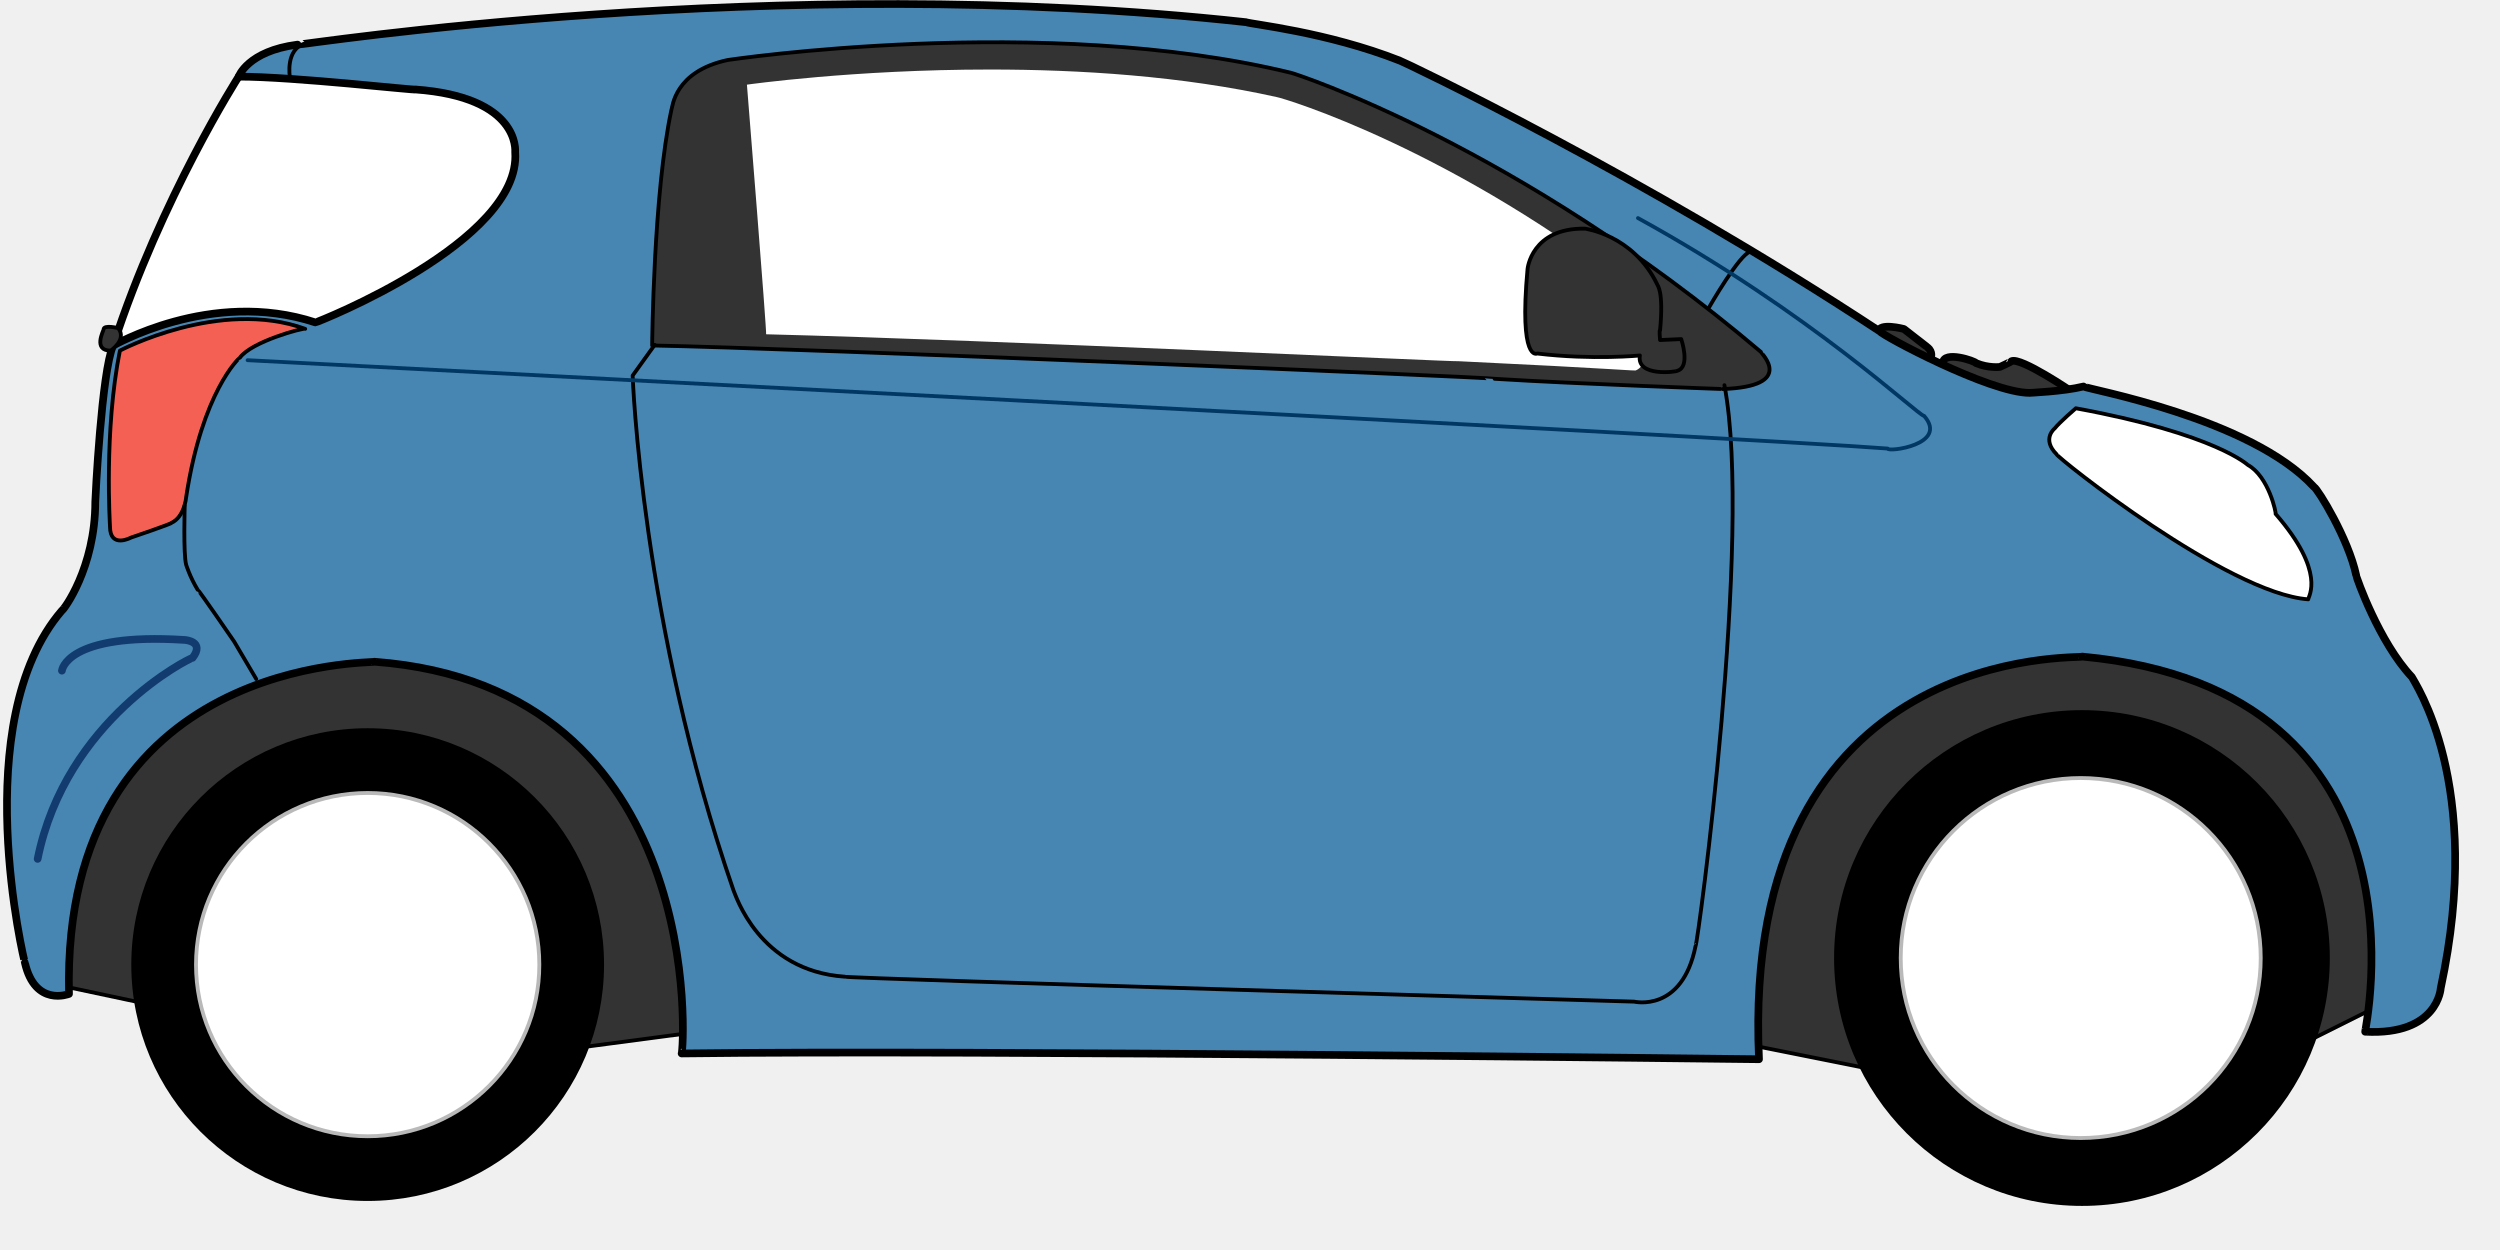
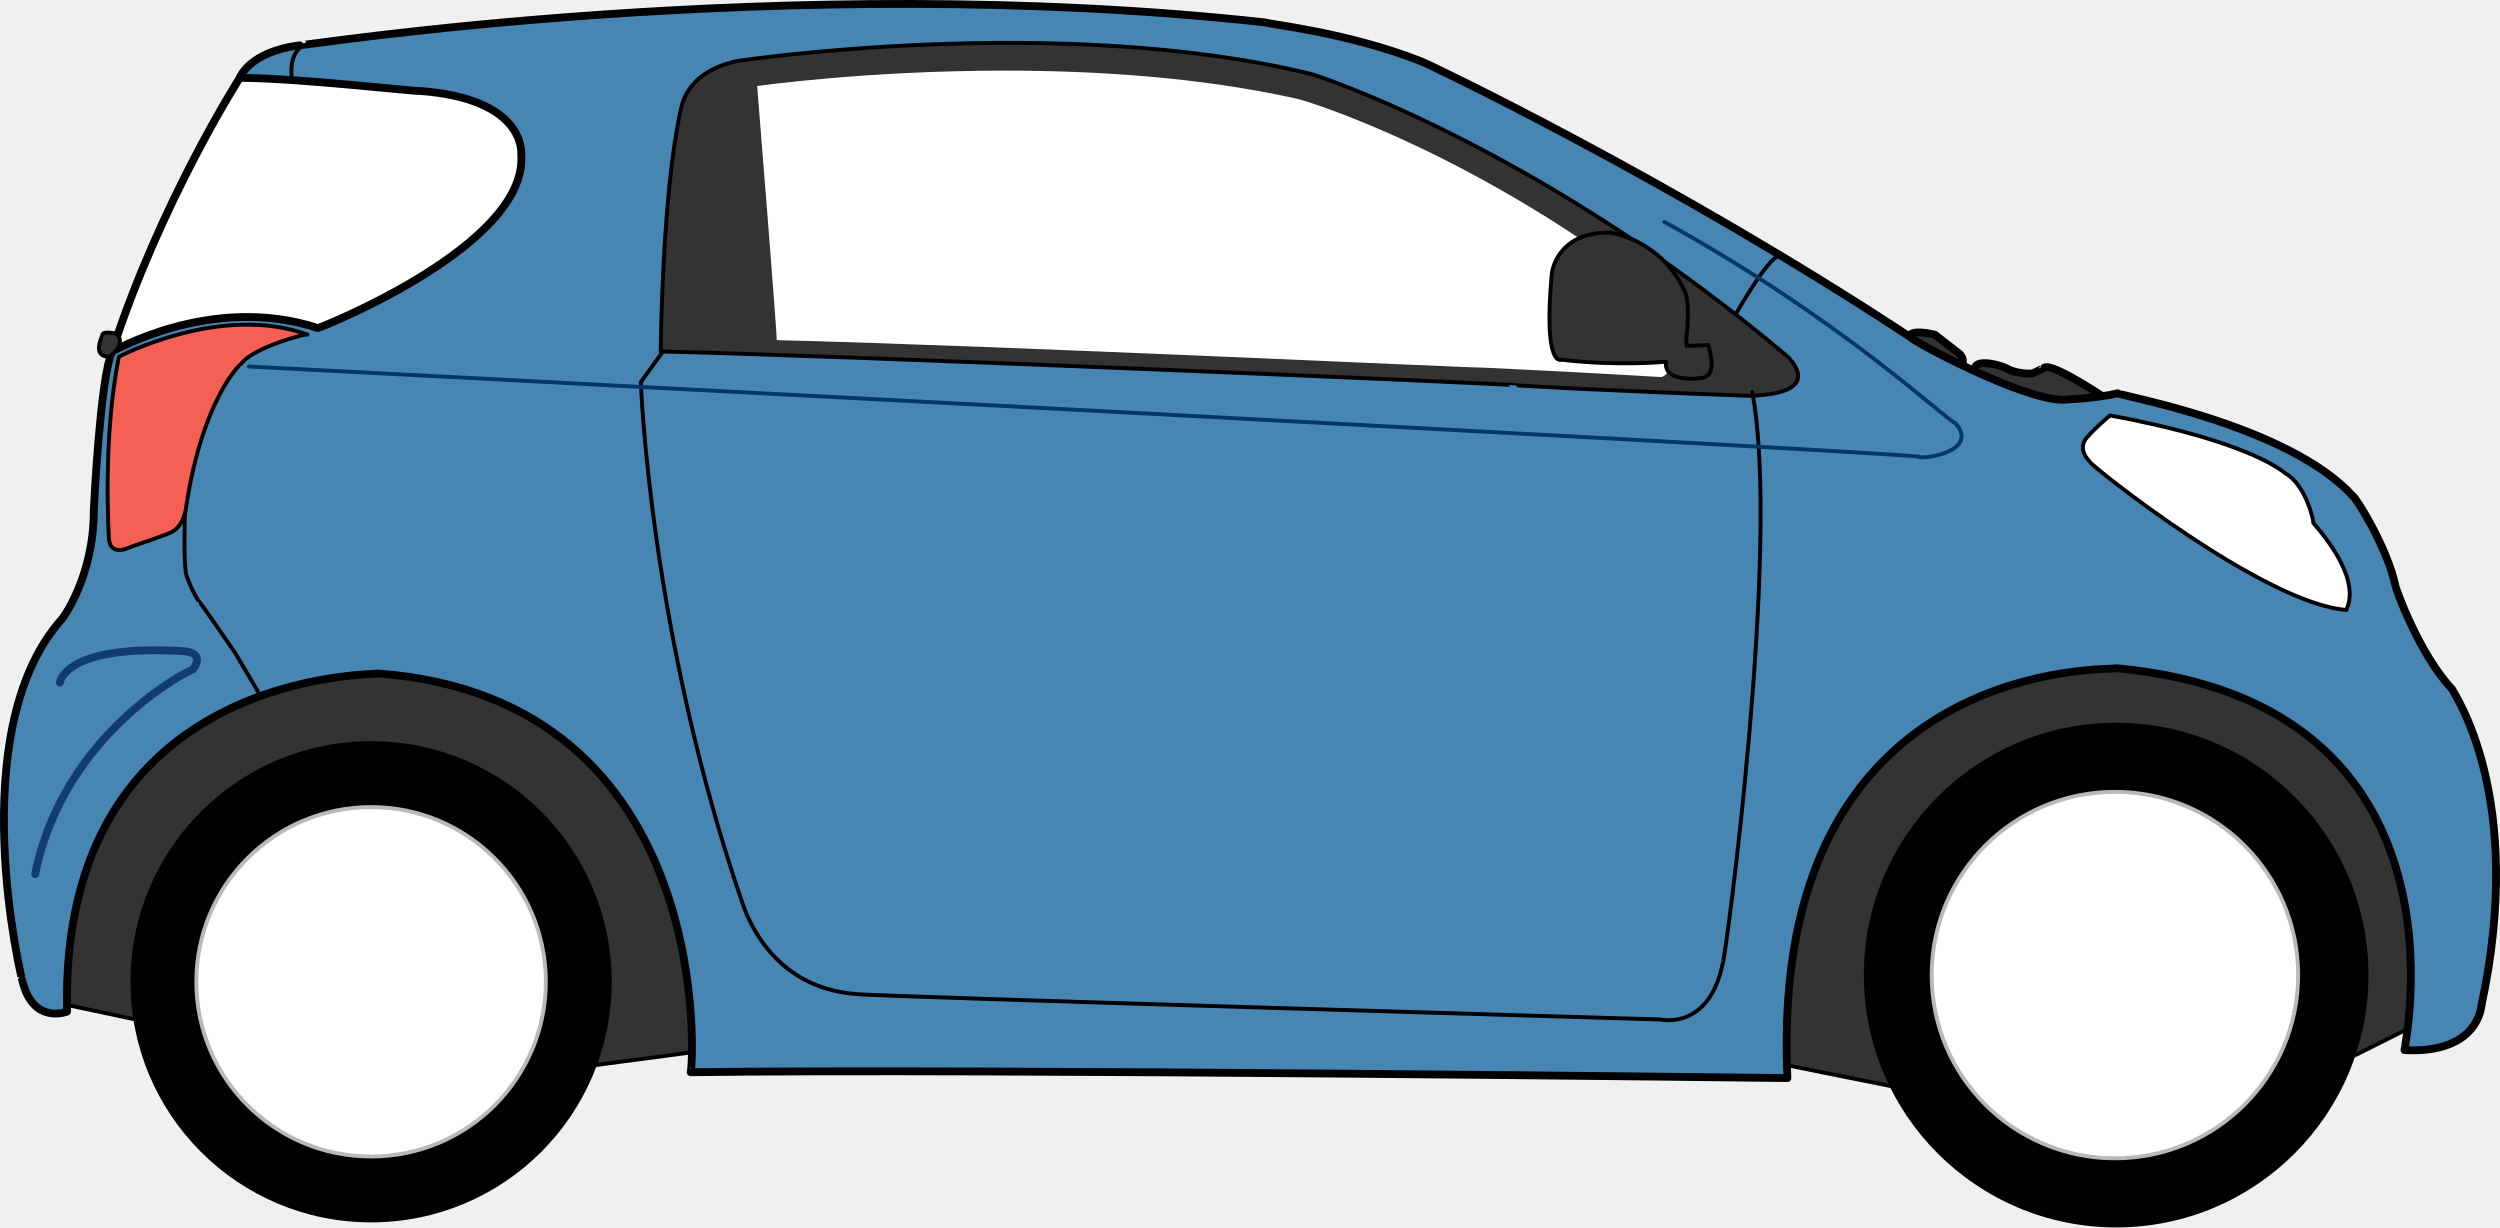
- <svg xmlns="http://www.w3.org/2000/svg" id="svg137" style="fill-rule:evenodd;clip-rule:evenodd;stroke-linecap:round;stroke-linejoin:round;" xml:space="preserve" version="1.1" viewBox="0 0 52 26" height="100%" width="100%">
-   <g id="cat_citadine">
-     <path id="path2" style="fill:#ffffff;fill-rule:nonzero" d="M4.964,1.594c0,0 -1.611,2.517 -2.61,5.592l5.18,0.227l4.899,-4.368l-1.904,-1.558c0,0 -1.41,-0.19 -2.938,-0.19c-0.93,0 -1.902,0.07 -2.627,0.297Z" />
-     <path id="path4" style="fill:none;stroke:#000;stroke-width:0.16px;" d="M4.964,1.594c0,0 -1.611,2.517 -2.61,5.592l5.179,0.227l4.9,-4.367l-1.904,-1.559c0,0 -3.648,-0.492 -5.565,0.107Z" />
+ <svg xmlns="http://www.w3.org/2000/svg" width="305.519" height="150" viewBox="0 0 305.519 150" version="1.1" xml:space="preserve" style="clip-rule:evenodd;fill-rule:evenodd;stroke-linecap:round;stroke-linejoin:round" id="svg137">
+   <g transform="matrix(5.980908,0,0,5.980908,-0.3890041,-0.01910736)" id="cat_citadine">
+     <path d="m 4.964,1.594 c 0,0 -1.611,2.517 -2.61,5.592 l 5.18,0.227 4.899,-4.368 -1.904,-1.558 c 0,0 -1.41,-0.19 -2.938,-0.19 -0.93,0 -1.902,0.07 -2.627,0.297 z" style="fill:#ffffff;fill-rule:nonzero" id="path2" />
+     <path d="m 4.964,1.594 c 0,0 -1.611,2.517 -2.61,5.592 l 5.179,0.227 4.9,-4.367 -1.904,-1.559 c 0,0 -3.648,-0.492 -5.565,0.107 z" style="fill:none;stroke:#000000;stroke-width:0.16px" id="path4" />
    <clipPath id="_clip2">
-       <path id="path6" d="M39.073,6.903c0.01,0 1.298,1.009 1.298,1.009l1.988,0.429l0.729,-0.199c0,0 -1.059,-0.719 -1.249,-0.629c0,0.009 -0.24,0.119 -0.24,0.119c0,0 -0.239,0.03 -0.499,-0.08c-0.01,-0.039 -0.679,-0.269 -0.689,0c-0.01,0.27 -0.24,0.01 -0.249,-0.119c0,0.009 0.05,-0.11 -0.07,-0.21c0.01,0.01 -0.49,-0.38 -0.49,-0.38c0,0 -0.179,-0.047 -0.33,-0.047c-0.107,0 -0.199,0.024 -0.199,0.107Z" />
+       <path d="m 39.073,6.903 c 0.01,0 1.298,1.009 1.298,1.009 l 1.988,0.429 0.729,-0.199 c 0,0 -1.059,-0.719 -1.249,-0.629 0,0.009 -0.24,0.119 -0.24,0.119 0,0 -0.239,0.03 -0.499,-0.08 -0.01,-0.039 -0.679,-0.269 -0.689,0 -0.01,0.27 -0.24,0.01 -0.249,-0.119 0,0.009 0.05,-0.11 -0.07,-0.21 0.01,0.01 -0.49,-0.38 -0.49,-0.38 0,0 -0.179,-0.047 -0.33,-0.047 -0.107,0 -0.199,0.024 -0.199,0.107 z" id="path6" />
    </clipPath>
-     <g id="g11" clip-path="url(#_clip2)">
-       <path id="path9" style="fill:url(#_Linear3);fill-rule:nonzero;" d="M43.187,7.191l-0.128,1.224l-4.108,-0.432l0.129,-1.223l4.107,0.431Z" />
+     <g clip-path="url(#_clip2)" id="g11">
+       <path d="M 43.187,7.191 43.059,8.415 38.951,7.983 39.08,6.76 Z" style="fill:url(#_Linear3);fill-rule:nonzero" id="path9" />
    </g>
-     <path id="path13" style="fill:#333333;stroke:#000;stroke-width:0.16px" d="M43.088,8.142c0,0 -1.059,-0.72 -1.249,-0.629c0,0.009 -0.24,0.119 -0.24,0.119c0,0 -0.239,0.03 -0.499,-0.08c-0.009,-0.039 -0.679,-0.269 -0.689,0c-0.01,0.27 -0.239,0.01 -0.249,-0.12c0,0.01 0.05,-0.109 -0.07,-0.209c0.01,0.01 -0.49,-0.38 -0.49,-0.38c0,0 -0.529,-0.14 -0.529,0.061c0.01,0 1.298,1.008 1.298,1.008l1.988,0.429l0.729,-0.199Z" />
-     <path id="path15" style="fill:#333333;fill-rule:nonzero;stroke:#000;stroke-width:0.08px" d="M1.262,20.501l1.758,0.373l9.107,0.906l2.823,-0.374l-1.971,-7.669l-7.19,-1.65l-3.515,2.609l-1.012,5.805Z" />
-     <path id="path17" style="fill:#333333;fill-rule:nonzero;stroke:#000;stroke-width:0.08px" d="M36.36,21.726l2.663,0.533l9.054,-0.639l1.598,-0.8l-0.16,-6.125l-7.776,-2.982l-5.592,3.356l0.213,6.657Z" />
-     <path id="path19" style="fill:#4786b3;fill-rule:nonzero;fill-opacity:1" d="M9.864,0.506c-2.273,0.216 -3.675,0.432 -3.675,0.422c-1.039,0.134 -1.225,0.666 -1.225,0.666c1.145,0 3.701,0.292 3.675,0.267c2.183,0.159 2.077,1.277 2.077,1.304c0.133,1.864 -4.128,3.541 -4.155,3.541c-1.328,-0.436 -2.607,-0.154 -3.398,0.127c-0.499,0.178 -0.805,0.355 -0.809,0.354c-0.24,0.533 -0.372,3.194 -0.372,3.248c0,1.384 -0.667,2.264 -0.693,2.264c-1.997,2.317 -0.772,7.35 -0.772,7.323c0.212,0.931 0.918,0.652 0.918,0.652c-0.159,-7.07 6.392,-6.871 6.351,-6.91c6.991,0.519 6.432,8.148 6.391,8.148c5.992,-0.08 22.41,0.12 22.41,0.12c-0.4,-8.748 6.75,-8.322 6.724,-8.375c7.483,0.692 5.858,7.829 5.885,7.803c1.517,0.08 1.571,-0.906 1.571,-0.906c0.918,-4.274 -0.559,-6.37 -0.599,-6.471c-0.679,-0.719 -1.159,-2.076 -1.159,-2.116c-0.159,-0.759 -0.799,-1.798 -0.878,-1.838c-1.319,-1.438 -4.74,-2.037 -4.794,-2.09c-0.426,0.106 -1.158,0.133 -1.119,0.133c-0.838,0 -3.075,-1.199 -3.115,-1.278c-4.913,-3.236 -9.906,-5.607 -9.986,-5.632c-1.518,-0.6 -3.116,-0.76 -3.195,-0.8c-2.517,-0.276 -5.038,-0.378 -7.397,-0.378c-3.387,0 -6.44,0.211 -8.661,0.422Zm-7.51,6.681l0,-0.001l0,0.001Z" />
+     <path d="m 43.088,8.142 c 0,0 -1.059,-0.72 -1.249,-0.629 0,0.009 -0.24,0.119 -0.24,0.119 0,0 -0.239,0.03 -0.499,-0.08 -0.009,-0.039 -0.679,-0.269 -0.689,0 -0.01,0.27 -0.239,0.01 -0.249,-0.12 0,0.01 0.05,-0.109 -0.07,-0.209 0.01,0.01 -0.49,-0.38 -0.49,-0.38 0,0 -0.529,-0.14 -0.529,0.061 0.01,0 1.298,1.008 1.298,1.008 l 1.988,0.429 z" style="fill:#333333;stroke:#000000;stroke-width:0.16px" id="path13" />
+     <path d="m 1.262,20.501 1.758,0.373 9.107,0.906 2.823,-0.374 -1.971,-7.669 -7.19,-1.65 -3.515,2.609 z" style="fill:#333333;fill-rule:nonzero;stroke:#000000;stroke-width:0.08px" id="path15" />
+     <path d="m 36.36,21.726 2.663,0.533 9.054,-0.639 1.598,-0.8 -0.16,-6.125 -7.776,-2.982 -5.592,3.356 z" style="fill:#333333;fill-rule:nonzero;stroke:#000000;stroke-width:0.08px" id="path17" />
+     <path d="M 9.864,0.506 C 7.591,0.722 6.189,0.938 6.189,0.928 5.15,1.062 4.964,1.594 4.964,1.594 c 1.145,0 3.701,0.292 3.675,0.267 2.183,0.159 2.077,1.277 2.077,1.304 C 10.849,5.029 6.588,6.706 6.561,6.706 5.233,6.27 3.954,6.552 3.163,6.833 2.664,7.011 2.358,7.188 2.354,7.187 2.114,7.72 1.982,10.381 1.982,10.435 c 0,1.384 -0.667,2.264 -0.693,2.264 -1.997,2.317 -0.772,7.35 -0.772,7.323 0.212,0.931 0.918,0.652 0.918,0.652 -0.159,-7.07 6.392,-6.871 6.351,-6.91 6.991,0.519 6.432,8.148 6.391,8.148 5.992,-0.08 22.41,0.12 22.41,0.12 -0.4,-8.748 6.75,-8.322 6.724,-8.375 7.483,0.692 5.858,7.829 5.885,7.803 1.517,0.08 1.571,-0.906 1.571,-0.906 0.918,-4.274 -0.559,-6.37 -0.599,-6.471 C 49.489,13.364 49.009,12.007 49.009,11.967 48.85,11.208 48.21,10.169 48.131,10.129 46.812,8.691 43.391,8.092 43.337,8.039 42.911,8.145 42.179,8.172 42.218,8.172 41.38,8.172 39.143,6.973 39.103,6.894 34.19,3.658 29.197,1.287 29.117,1.262 27.599,0.662 26.001,0.502 25.922,0.462 23.405,0.186 20.884,0.084 18.525,0.084 c -3.387,0 -6.44,0.211 -8.661,0.422 z M 2.354,7.187 V 7.186 Z" style="fill:#4786b3;fill-opacity:1;fill-rule:nonzero" id="path19" />
    <g id="g77">
      <clipPath id="_clip5">
-         <rect id="rect21" height="25.081" width="51.084" y="0.003" x="0.064" />
+         <rect x="0.064" y="0.003" width="51.084" height="25.081" id="rect21" />
      </clipPath>
-       <g id="g75" clip-path="url(#_clip5)">
-         <path id="path24" style="fill:none;stroke:#000;stroke-width:0.16px;" d="M4.964,1.594c0,0 0.186,-0.532 1.225,-0.666c0,0.027 9.906,-1.545 19.733,-0.466c0.079,0.04 1.677,0.2 3.195,0.8c0.08,0.024 5.073,2.396 9.986,5.632c0.04,0.079 2.277,1.278 3.115,1.278c-0.039,0 0.693,-0.027 1.119,-0.133c0.054,0.053 3.475,0.652 4.794,2.09c0.079,0.04 0.718,1.078 0.878,1.838c0,0.039 0.479,1.397 1.159,2.116c0.04,0.101 1.518,2.197 0.599,6.471c0,0 -0.054,0.986 -1.571,0.906c-0.027,0.027 1.597,-7.111 -5.885,-7.803c0.026,0.054 -7.124,-0.373 -6.724,8.375c0,0 -16.417,-0.2 -22.409,-0.12c0.04,0 0.599,-7.629 -6.391,-8.148c0.04,0.039 -6.511,-0.16 -6.352,6.91c0,0 -0.706,0.28 -0.918,-0.652c0,0.027 -1.225,-5.006 0.772,-7.324c0.026,0 0.693,-0.879 0.693,-2.263c0,-0.053 0.132,-2.716 0.372,-3.249c-0.026,0.027 2.024,-1.198 4.207,-0.479c0.027,0 4.288,-1.678 4.155,-3.542c0,-0.026 0.106,-1.145 -2.077,-1.304c0.026,0.025 -2.53,-0.267 -3.675,-0.267Z" />
-         <path id="path26" style="fill:#333333;fill-rule:nonzero" d="M15.136,1.248c-1.118,0.239 -1.145,0.985 -1.171,1.038c-0.373,1.732 -0.4,4.873 -0.4,4.9c2.956,0.053 17.523,0.666 17.523,0.693c1.704,0.106 4.766,0.213 4.74,0.213c1.545,-0.053 0.799,-0.746 0.799,-0.772c-5.06,-4.288 -9.687,-5.789 -9.774,-5.806c-1.997,-0.486 -4.21,-0.635 -6.171,-0.635c-3.086,0 -5.546,0.369 -5.546,0.369Z" />
-         <path id="path28" style="fill:none;stroke:#000;stroke-width:0.08px;" d="M15.136,1.248c0,0 6.578,-0.986 11.717,0.266c0.087,0.017 4.714,1.518 9.774,5.806c0,0.026 0.745,0.718 -0.799,0.772c0.026,0 -3.036,-0.107 -4.74,-0.213c0,-0.027 -14.567,-0.64 -17.523,-0.693c0,-0.027 0.027,-3.169 0.4,-4.9c0.026,-0.053 0.053,-0.798 1.171,-1.038Z" />
-         <path id="path30" style="fill:#ffffff;fill-rule:nonzero" d="M15.536,1.761c0,0 0.419,5.192 0.399,5.192c4.773,0.12 14.42,0.58 14.4,0.56c3.346,0.159 3.695,0.209 3.695,0.189c0.4,-0.16 0.22,-1.447 0.18,-1.467c-3.955,-3.137 -7.525,-4.196 -7.65,-4.215c-1.976,-0.441 -4.108,-0.574 -5.965,-0.574c-2.853,0 -5.059,0.315 -5.059,0.315Z" />
+       <g clip-path="url(#_clip5)" id="g75">
+         <path d="m 4.964,1.594 c 0,0 0.186,-0.532 1.225,-0.666 0,0.027 9.906,-1.545 19.733,-0.466 0.079,0.04 1.677,0.2 3.195,0.8 0.08,0.024 5.073,2.396 9.986,5.632 0.04,0.079 2.277,1.278 3.115,1.278 -0.039,0 0.693,-0.027 1.119,-0.133 0.054,0.053 3.475,0.652 4.794,2.09 0.079,0.04 0.718,1.078 0.878,1.838 0,0.039 0.479,1.397 1.159,2.116 0.04,0.101 1.518,2.197 0.599,6.471 0,0 -0.054,0.986 -1.571,0.906 -0.027,0.027 1.597,-7.111 -5.885,-7.803 0.026,0.054 -7.124,-0.373 -6.724,8.375 0,0 -16.417,-0.2 -22.409,-0.12 0.04,0 0.599,-7.629 -6.391,-8.148 0.04,0.039 -6.511,-0.16 -6.352,6.91 0,0 -0.706,0.28 -0.918,-0.652 0,0.027 -1.225,-5.006 0.772,-7.324 0.026,0 0.693,-0.879 0.693,-2.263 0,-0.053 0.132,-2.716 0.372,-3.249 -0.026,0.027 2.024,-1.198 4.207,-0.479 0.027,0 4.288,-1.678 4.155,-3.542 0,-0.026 0.106,-1.145 -2.077,-1.304 C 8.665,1.886 6.109,1.594 4.964,1.594 Z" style="fill:none;stroke:#000000;stroke-width:0.16px" id="path24" />
+         <path d="m 15.136,1.248 c -1.118,0.239 -1.145,0.985 -1.171,1.038 -0.373,1.732 -0.4,4.873 -0.4,4.9 2.956,0.053 17.523,0.666 17.523,0.693 1.704,0.106 4.766,0.213 4.74,0.213 C 37.373,8.039 36.627,7.346 36.627,7.32 31.567,3.032 26.94,1.531 26.853,1.514 24.856,1.028 22.643,0.879 20.682,0.879 c -3.086,0 -5.546,0.369 -5.546,0.369 z" style="fill:#333333;fill-rule:nonzero" id="path26" />
+         <path d="m 15.136,1.248 c 0,0 6.578,-0.986 11.717,0.266 0.087,0.017 4.714,1.518 9.774,5.806 0,0.026 0.745,0.718 -0.799,0.772 0.026,0 -3.036,-0.107 -4.74,-0.213 0,-0.027 -14.567,-0.64 -17.523,-0.693 0,-0.027 0.027,-3.169 0.4,-4.9 0.026,-0.053 0.053,-0.798 1.171,-1.038 z" style="fill:none;stroke:#000000;stroke-width:0.08px" id="path28" />
+         <path d="m 15.536,1.761 c 0,0 0.419,5.192 0.399,5.192 4.773,0.12 14.42,0.58 14.4,0.56 3.346,0.159 3.695,0.209 3.695,0.189 0.4,-0.16 0.22,-1.447 0.18,-1.467 C 30.255,3.098 26.685,2.039 26.56,2.02 24.584,1.579 22.452,1.446 20.595,1.446 c -2.853,0 -5.059,0.315 -5.059,0.315 z" style="fill:#ffffff;fill-rule:nonzero" id="path30" />
        <g id="g41">
          <clipPath id="_clip8">
-             <rect id="rect32" height="25.081" width="51.084" y="0.003" x="0.064" />
+             <rect x="0.064" y="0.003" width="51.084" height="25.081" id="rect32" />
          </clipPath>
-           <g id="g39" clip-path="url(#_clip8)">
-             <path id="path35" style="fill-rule:nonzero;" d="M2.731,20.064c0,-2.716 2.202,-4.917 4.916,-4.917c2.716,0 4.917,2.201 4.917,4.917c0,2.716 -2.201,4.916 -4.917,4.916c-2.714,0 -4.916,-2.2 -4.916,-4.916" />
-             <path id="path37" style="fill-rule:nonzero;" d="M38.149,19.927c0,-2.848 2.308,-5.156 5.156,-5.156c2.847,0 5.155,2.308 5.155,5.156c0,2.848 -2.308,5.156 -5.155,5.156c-2.848,0 -5.156,-2.308 -5.156,-5.156" />
+           <g clip-path="url(#_clip8)" id="g39">
+             <path d="m 2.731,20.064 c 0,-2.716 2.202,-4.917 4.916,-4.917 2.716,0 4.917,2.201 4.917,4.917 0,2.716 -2.201,4.916 -4.917,4.916 -2.714,0 -4.916,-2.2 -4.916,-4.916" style="fill-rule:nonzero" id="path35" />
+             <path d="m 38.149,19.927 c 0,-2.848 2.308,-5.156 5.156,-5.156 2.847,0 5.155,2.308 5.155,5.156 0,2.848 -2.308,5.156 -5.155,5.156 -2.848,0 -5.156,-2.308 -5.156,-5.156" style="fill-rule:nonzero" id="path37" />
          </g>
        </g>
-         <path id="path43" style="fill:#ffffff;fill-rule:nonzero" d="M4.077,20.064c0,1.972 1.598,3.57 3.57,3.57c1.972,0 3.571,-1.598 3.571,-3.57c0,-1.971 -1.599,-3.57 -3.571,-3.57c-1.972,0 -3.57,1.599 -3.57,3.57Z" />
-         <path id="path45" style="fill:none;stroke:#b9b9b9;stroke-width:0.08px;" d="M4.077,20.064c0,-1.971 1.598,-3.57 3.571,-3.57c1.971,0 3.57,1.599 3.57,3.57c0,1.972 -1.599,3.57 -3.57,3.57c-1.973,0 -3.571,-1.598 -3.571,-3.57Z" />
-         <path id="path47" style="fill:#ffffff;fill-rule:nonzero" d="M39.535,19.928c0,2.068 1.676,3.744 3.744,3.744c2.068,0 3.744,-1.676 3.744,-3.744c0,-2.069 -1.676,-3.745 -3.744,-3.745c-2.068,0 -3.744,1.676 -3.744,3.745Z" />
-         <path id="path49" style="fill:none;stroke:#b9b9b9;stroke-width:0.08px;" d="M39.535,19.927c0,-2.068 1.676,-3.744 3.744,-3.744c2.068,0 3.744,1.676 3.744,3.744c0,2.068 -1.676,3.744 -3.744,3.744c-2.068,0 -3.744,-1.676 -3.744,-3.744Z" />
-         <path id="path51" style="fill:#ffffff;fill-rule:nonzero" d="M42.738,8.911c0,0 -0.28,0.219 0.04,0.538c0,0.06 3.555,2.896 5.233,3.017c0,-0.06 0.379,-0.56 -0.679,-1.778c0.019,0 -0.14,-0.779 -0.58,-1.018c0.02,0.019 -0.639,-0.64 -3.574,-1.178c0,0 -0.337,0.289 -0.44,0.419Z" />
-         <path id="path53" style="fill:none;stroke:#000;stroke-width:0.08px;" d="M43.177,8.492c0,0 -0.336,0.289 -0.439,0.419c0,0 -0.28,0.219 0.04,0.539c0,0.059 3.555,2.896 5.233,3.016c0,-0.061 0.379,-0.559 -0.679,-1.778c0.019,0 -0.14,-0.779 -0.579,-1.018c0.019,0.019 -0.64,-0.64 -3.576,-1.178Z" />
-         <path id="path55" style="fill:#f46154;fill-rule:nonzero;stroke:#000;stroke-width:0.08px;" d="M2.494,7.293c0,0 2.077,-1.099 3.854,-0.453c-0.04,-0.026 -1.118,0.266 -1.358,0.6c-0.013,0 -0.785,0.705 -1.118,2.902c0,0.014 -0.04,0.413 -0.306,0.533c0.027,0.013 -0.839,0.306 -0.839,0.306c0,0 -0.439,0.239 -0.439,-0.227c0,-0.026 -0.127,-1.997 0.206,-3.661Z" />
-         <path id="path57" style="fill:none;stroke:#000;stroke-width:0.08px;" d="M13.618,7.173l-0.459,0.639c0,0 0.18,5.153 2.097,10.705c0.04,0.08 0.52,1.678 2.317,1.798c0.08,0.04 16.417,0.519 16.417,0.519c0,0 0.999,0.24 1.278,-1.158c0.04,0 1.198,-8.549 0.6,-11.664" />
-         <path id="path59" style="fill:none;stroke:#000;stroke-width:0.08px;" d="M35.548,6.394c0,0 0.639,-1.118 0.859,-1.159" />
-         <path id="path61" style="fill:none;stroke:#000;stroke-width:0.08px;" d="M3.842,10.519c0,0 -0.03,1.008 0.03,1.228c0,0 0.08,0.259 0.239,0.519c0.02,0 0.759,1.078 0.759,1.078l0.46,0.78" />
-         <path id="path63" style="fill:#333333;fill-rule:nonzero" d="M31.773,5.595c-0.179,1.957 0.2,1.757 0.2,1.757c1.135,0.137 2.118,0.045 2.137,0.041c-0.08,0.459 0.779,0.339 0.779,0.319c0.279,-0.08 0.08,-0.659 0.08,-0.659l-0.44,0.02c0,0 -0.02,-0.24 0,-0.2c0.08,-0.848 -0.059,-0.938 -0.059,-0.958c-0.5,-1.04 -1.518,-1.159 -1.499,-1.159c-0.013,0 -0.025,0 -0.038,0c-1.082,0 -1.16,0.839 -1.16,0.839Z" />
-         <path id="path65" style="fill:none;stroke:#000;stroke-width:0.08px;" d="M31.773,5.595c0,0 0.08,-0.859 1.198,-0.839c-0.019,0 0.999,0.12 1.498,1.158c0,0.021 0.14,0.111 0.06,0.96c-0.02,-0.041 0,0.199 0,0.199l0.44,-0.02c0,0 0.2,0.579 -0.08,0.659c0,0.02 -0.859,0.14 -0.779,-0.319c0.02,0 -0.979,0.099 -2.137,-0.04c0,0 -0.38,0.199 -0.2,-1.758Z" />
-         <path id="path67" style="fill:none;stroke:#123b70;stroke-width:0.16px;" d="M1.288,13.95c0,0 0.081,-0.798 2.557,-0.639c0,0 0.426,0.027 0.16,0.373c-0.053,0 -2.636,1.278 -3.222,4.181" />
-         <path id="path69" style="fill:none;stroke:#000;stroke-width:0.08px;" d="M6.029,1.601c0,0 -0.1,-0.579 0.32,-0.699" />
-         <path id="path71" style="fill:#333333;fill-rule:nonzero;stroke:#000;stroke-width:0.08px" d="M2.301,7.293c0,0 0.346,-0.227 0.159,-0.466c0.014,0 -0.306,-0.08 -0.306,0.026c0,0.027 -0.226,0.44 0.147,0.44Z" />
-         <path id="path73" style="fill:none;stroke:#003863;stroke-width:0.08px;" d="M5.15,7.492c0,0 31.636,1.638 34.113,1.838c0,0.08 1.278,-0.08 0.759,-0.679c-0.12,0 -2.317,-2.117 -5.952,-4.115" />
+         <path d="m 4.077,20.064 c 0,1.972 1.598,3.57 3.57,3.57 1.972,0 3.571,-1.598 3.571,-3.57 0,-1.971 -1.599,-3.57 -3.571,-3.57 -1.972,0 -3.57,1.599 -3.57,3.57 z" style="fill:#ffffff;fill-rule:nonzero" id="path43" />
+         <path d="m 4.077,20.064 c 0,-1.971 1.598,-3.57 3.571,-3.57 1.971,0 3.57,1.599 3.57,3.57 0,1.972 -1.599,3.57 -3.57,3.57 -1.973,0 -3.571,-1.598 -3.571,-3.57 z" style="fill:none;stroke:#b9b9b9;stroke-width:0.08px" id="path45" />
+         <path d="m 39.535,19.928 c 0,2.068 1.676,3.744 3.744,3.744 2.068,0 3.744,-1.676 3.744,-3.744 0,-2.069 -1.676,-3.745 -3.744,-3.745 -2.068,0 -3.744,1.676 -3.744,3.745 z" style="fill:#ffffff;fill-rule:nonzero" id="path47" />
+         <path d="m 39.535,19.927 c 0,-2.068 1.676,-3.744 3.744,-3.744 2.068,0 3.744,1.676 3.744,3.744 0,2.068 -1.676,3.744 -3.744,3.744 -2.068,0 -3.744,-1.676 -3.744,-3.744 z" style="fill:none;stroke:#b9b9b9;stroke-width:0.08px" id="path49" />
+         <path d="m 42.738,8.911 c 0,0 -0.28,0.219 0.04,0.538 0,0.06 3.555,2.896 5.233,3.017 0,-0.06 0.379,-0.56 -0.679,-1.778 0.019,0 -0.14,-0.779 -0.58,-1.018 0.02,0.019 -0.639,-0.64 -3.574,-1.178 0,0 -0.337,0.289 -0.44,0.419 z" style="fill:#ffffff;fill-rule:nonzero" id="path51" />
+         <path d="m 43.177,8.492 c 0,0 -0.336,0.289 -0.439,0.419 0,0 -0.28,0.219 0.04,0.539 0,0.059 3.555,2.896 5.233,3.016 0,-0.061 0.379,-0.559 -0.679,-1.778 0.019,0 -0.14,-0.779 -0.579,-1.018 0.019,0.019 -0.64,-0.64 -3.576,-1.178 z" style="fill:none;stroke:#000000;stroke-width:0.08px" id="path53" />
+         <path d="m 2.494,7.293 c 0,0 2.077,-1.099 3.854,-0.453 -0.04,-0.026 -1.118,0.266 -1.358,0.6 -0.013,0 -0.785,0.705 -1.118,2.902 0,0.014 -0.04,0.413 -0.306,0.533 0.027,0.013 -0.839,0.306 -0.839,0.306 0,0 -0.439,0.239 -0.439,-0.227 0,-0.026 -0.127,-1.997 0.206,-3.661 z" style="fill:#f46154;fill-rule:nonzero;stroke:#000000;stroke-width:0.08px" id="path55" />
+         <path d="m 13.618,7.173 -0.459,0.639 c 0,0 0.18,5.153 2.097,10.705 0.04,0.08 0.52,1.678 2.317,1.798 0.08,0.04 16.417,0.519 16.417,0.519 0,0 0.999,0.24 1.278,-1.158 0.04,0 1.198,-8.549 0.6,-11.664" style="fill:none;stroke:#000000;stroke-width:0.08px" id="path57" />
+         <path d="m 35.548,6.394 c 0,0 0.639,-1.118 0.859,-1.159" style="fill:none;stroke:#000000;stroke-width:0.08px" id="path59" />
+         <path d="m 3.842,10.519 c 0,0 -0.03,1.008 0.03,1.228 0,0 0.08,0.259 0.239,0.519 0.02,0 0.759,1.078 0.759,1.078 l 0.46,0.78" style="fill:none;stroke:#000000;stroke-width:0.08px" id="path61" />
+         <path d="m 31.773,5.595 c -0.179,1.957 0.2,1.757 0.2,1.757 1.135,0.137 2.118,0.045 2.137,0.041 -0.08,0.459 0.779,0.339 0.779,0.319 0.279,-0.08 0.08,-0.659 0.08,-0.659 l -0.44,0.02 c 0,0 -0.02,-0.24 0,-0.2 0.08,-0.848 -0.059,-0.938 -0.059,-0.958 -0.5,-1.04 -1.518,-1.159 -1.499,-1.159 -0.013,0 -0.025,0 -0.038,0 -1.082,0 -1.16,0.839 -1.16,0.839 z" style="fill:#333333;fill-rule:nonzero" id="path63" />
+         <path d="m 31.773,5.595 c 0,0 0.08,-0.859 1.198,-0.839 -0.019,0 0.999,0.12 1.498,1.158 0,0.021 0.14,0.111 0.06,0.96 -0.02,-0.041 0,0.199 0,0.199 l 0.44,-0.02 c 0,0 0.2,0.579 -0.08,0.659 0,0.02 -0.859,0.14 -0.779,-0.319 0.02,0 -0.979,0.099 -2.137,-0.04 0,0 -0.38,0.199 -0.2,-1.758 z" style="fill:none;stroke:#000000;stroke-width:0.08px" id="path65" />
+         <path d="m 1.288,13.95 c 0,0 0.081,-0.798 2.557,-0.639 0,0 0.426,0.027 0.16,0.373 -0.053,0 -2.636,1.278 -3.222,4.181" style="fill:none;stroke:#123b70;stroke-width:0.16px" id="path67" />
+         <path d="m 6.029,1.601 c 0,0 -0.1,-0.579 0.32,-0.699" style="fill:none;stroke:#000000;stroke-width:0.08px" id="path69" />
+         <path d="m 2.301,7.293 c 0,0 0.346,-0.227 0.159,-0.466 0.014,0 -0.306,-0.08 -0.306,0.026 0,0.027 -0.226,0.44 0.147,0.44 z" style="fill:#333333;fill-rule:nonzero;stroke:#000000;stroke-width:0.08px" id="path71" />
+         <path d="m 5.15,7.492 c 0,0 31.636,1.638 34.113,1.838 0,0.08 1.278,-0.08 0.759,-0.679 -0.12,0 -2.317,-2.117 -5.952,-4.115" style="fill:none;stroke:#003863;stroke-width:0.08px" id="path73" />
      </g>
    </g>
  </g>
  <defs id="defs135">
-     <linearGradient gradientTransform="matrix(0,-6.11578,6.11578,0,7.39357,7.41276)" gradientUnits="userSpaceOnUse" y2="0" x2="1" y1="0" x1="0" id="_Linear1">
-       <stop id="stop80" style="stop-color:#f2f3ff;stop-opacity:1" offset="0%" />
-       <stop id="stop82" style="stop-color:#edf4ff;stop-opacity:1" offset="100%" />
+     <linearGradient id="_Linear1" x1="0" y1="0" x2="1" y2="0" gradientUnits="userSpaceOnUse" gradientTransform="matrix(0,-6.11578,6.11578,0,7.39357,7.41276)">
+       <stop offset="0%" style="stop-color:#f2f3ff;stop-opacity:1" id="stop80" />
+       <stop offset="100%" style="stop-color:#edf4ff;stop-opacity:1" id="stop82" />
    </linearGradient>
-     <linearGradient gradientTransform="matrix(-0.127464,1.21274,-1.21274,-0.127464,41.1363,6.98688)" gradientUnits="userSpaceOnUse" y2="0" x2="1" y1="0" x1="0" id="_Linear3">
-       <stop id="stop85" style="stop-color:#231f20;stop-opacity:1" offset="0%" />
-       <stop id="stop87" style="stop-color:#414042;stop-opacity:1" offset="100%" />
+     <linearGradient id="_Linear3" x1="0" y1="0" x2="1" y2="0" gradientUnits="userSpaceOnUse" gradientTransform="matrix(-0.127464,1.21274,-1.21274,-0.127464,41.1363,6.98688)">
+       <stop offset="0%" style="stop-color:#231f20;stop-opacity:1" id="stop85" />
+       <stop offset="100%" style="stop-color:#414042;stop-opacity:1" id="stop87" />
    </linearGradient>
-     <linearGradient gradientTransform="matrix(0,21.9491,-21.9491,0,25.6061,0.083367)" gradientUnits="userSpaceOnUse" y2="0" x2="1" y1="0" x1="0" id="_Linear4">
-       <stop id="stop90" style="stop-color:#3b6dad;stop-opacity:1" offset="0%" />
-       <stop id="stop92" style="stop-color:#123b70;stop-opacity:1" offset="100%" />
+     <linearGradient id="_Linear4" x1="0" y1="0" x2="1" y2="0" gradientUnits="userSpaceOnUse" gradientTransform="matrix(0,21.9491,-21.9491,0,25.6061,0.083367)">
+       <stop offset="0%" style="stop-color:#3b6dad;stop-opacity:1" id="stop90" />
+       <stop offset="100%" style="stop-color:#123b70;stop-opacity:1" id="stop92" />
    </linearGradient>
-     <linearGradient gradientTransform="matrix(0,-7.21253,7.21253,0,25.186,8.09181)" gradientUnits="userSpaceOnUse" y2="0" x2="1" y1="0" x1="0" id="_Linear6">
-       <stop id="stop95" style="stop-color:#231f20;stop-opacity:1" offset="0%" />
-       <stop id="stop97" style="stop-color:#464547;stop-opacity:1" offset="100%" />
+     <linearGradient id="_Linear6" x1="0" y1="0" x2="1" y2="0" gradientUnits="userSpaceOnUse" gradientTransform="matrix(0,-7.21253,7.21253,0,25.186,8.09181)">
+       <stop offset="0%" style="stop-color:#231f20;stop-opacity:1" id="stop95" />
+       <stop offset="100%" style="stop-color:#464547;stop-opacity:1" id="stop97" />
    </linearGradient>
-     <linearGradient gradientTransform="matrix(0,-6.26093,6.26093,0,24.9102,7.70644)" gradientUnits="userSpaceOnUse" y2="0" x2="1" y1="0" x1="0" id="_Linear7">
-       <stop id="stop100" style="stop-color:#f2f3ff;stop-opacity:1" offset="0%" />
-       <stop id="stop102" style="stop-color:#edf4ff;stop-opacity:1" offset="100%" />
+     <linearGradient id="_Linear7" x1="0" y1="0" x2="1" y2="0" gradientUnits="userSpaceOnUse" gradientTransform="matrix(0,-6.26093,6.26093,0,24.9102,7.70644)">
+       <stop offset="0%" style="stop-color:#f2f3ff;stop-opacity:1" id="stop100" />
+       <stop offset="100%" style="stop-color:#edf4ff;stop-opacity:1" id="stop102" />
    </linearGradient>
-     <radialGradient gradientTransform="matrix(3.57032,0,0,3.57032,7.64758,20.064)" gradientUnits="userSpaceOnUse" r="1" cy="0" cx="0" id="_Radial9">
-       <stop id="stop105" style="stop-color:#8a8c8e;stop-opacity:1" offset="0%" />
-       <stop id="stop107" style="stop-color:#6b6c6f;stop-opacity:1" offset="84%" />
-       <stop id="stop109" style="stop-color:#4d4d4f;stop-opacity:1" offset="96%" />
-       <stop id="stop111" style="stop-color:#4d4d4f;stop-opacity:1" offset="100%" />
+     <radialGradient id="_Radial9" cx="0" cy="0" r="1" gradientUnits="userSpaceOnUse" gradientTransform="matrix(3.57032,0,0,3.57032,7.64758,20.064)">
+       <stop offset="0%" style="stop-color:#8a8c8e;stop-opacity:1" id="stop105" />
+       <stop offset="84%" style="stop-color:#6b6c6f;stop-opacity:1" id="stop107" />
+       <stop offset="96%" style="stop-color:#4d4d4f;stop-opacity:1" id="stop109" />
+       <stop offset="100%" style="stop-color:#4d4d4f;stop-opacity:1" id="stop111" />
    </radialGradient>
-     <radialGradient gradientTransform="matrix(3.74419,0,0,3.74419,43.2791,19.9273)" gradientUnits="userSpaceOnUse" r="1" cy="0" cx="0" id="_Radial10">
-       <stop id="stop114" style="stop-color:#8a8c8e;stop-opacity:1" offset="0%" />
-       <stop id="stop116" style="stop-color:#6b6c6f;stop-opacity:1" offset="84%" />
-       <stop id="stop118" style="stop-color:#4d4d4f;stop-opacity:1" offset="96%" />
-       <stop id="stop120" style="stop-color:#4d4d4f;stop-opacity:1" offset="100%" />
+     <radialGradient id="_Radial10" cx="0" cy="0" r="1" gradientUnits="userSpaceOnUse" gradientTransform="matrix(3.74419,0,0,3.74419,43.2791,19.9273)">
+       <stop offset="0%" style="stop-color:#8a8c8e;stop-opacity:1" id="stop114" />
+       <stop offset="84%" style="stop-color:#6b6c6f;stop-opacity:1" id="stop116" />
+       <stop offset="96%" style="stop-color:#4d4d4f;stop-opacity:1" id="stop118" />
+       <stop offset="100%" style="stop-color:#4d4d4f;stop-opacity:1" id="stop120" />
    </radialGradient>
-     <linearGradient gradientTransform="matrix(0,3.9741,-3.9741,0,45.3509,8.49152)" gradientUnits="userSpaceOnUse" y2="0" x2="1" y1="0" x1="0" id="_Linear11">
-       <stop id="stop123" style="stop-color:#f2f3ff;stop-opacity:1" offset="0%" />
-       <stop id="stop125" style="stop-color:#edf4ff;stop-opacity:1" offset="100%" />
+     <linearGradient id="_Linear11" x1="0" y1="0" x2="1" y2="0" gradientUnits="userSpaceOnUse" gradientTransform="matrix(0,3.9741,-3.9741,0,45.3509,8.49152)">
+       <stop offset="0%" style="stop-color:#f2f3ff;stop-opacity:1" id="stop123" />
+       <stop offset="100%" style="stop-color:#edf4ff;stop-opacity:1" id="stop125" />
    </linearGradient>
-     <linearGradient gradientTransform="matrix(0,2.98487,-2.98487,0,33.3813,4.75606)" gradientUnits="userSpaceOnUse" y2="0" x2="1" y1="0" x1="0" id="_Linear12">
-       <stop id="stop128" style="stop-color:#a3a5a8;stop-opacity:1" offset="0%" />
-       <stop id="stop130" style="stop-color:#2d2a2b;stop-opacity:1" offset="53%" />
-       <stop id="stop132" style="stop-color:#2d2a2b;stop-opacity:1" offset="100%" />
+     <linearGradient id="_Linear12" x1="0" y1="0" x2="1" y2="0" gradientUnits="userSpaceOnUse" gradientTransform="matrix(0,2.98487,-2.98487,0,33.3813,4.75606)">
+       <stop offset="0%" style="stop-color:#a3a5a8;stop-opacity:1" id="stop128" />
+       <stop offset="53%" style="stop-color:#2d2a2b;stop-opacity:1" id="stop130" />
+       <stop offset="100%" style="stop-color:#2d2a2b;stop-opacity:1" id="stop132" />
    </linearGradient>
  </defs>
</svg>
